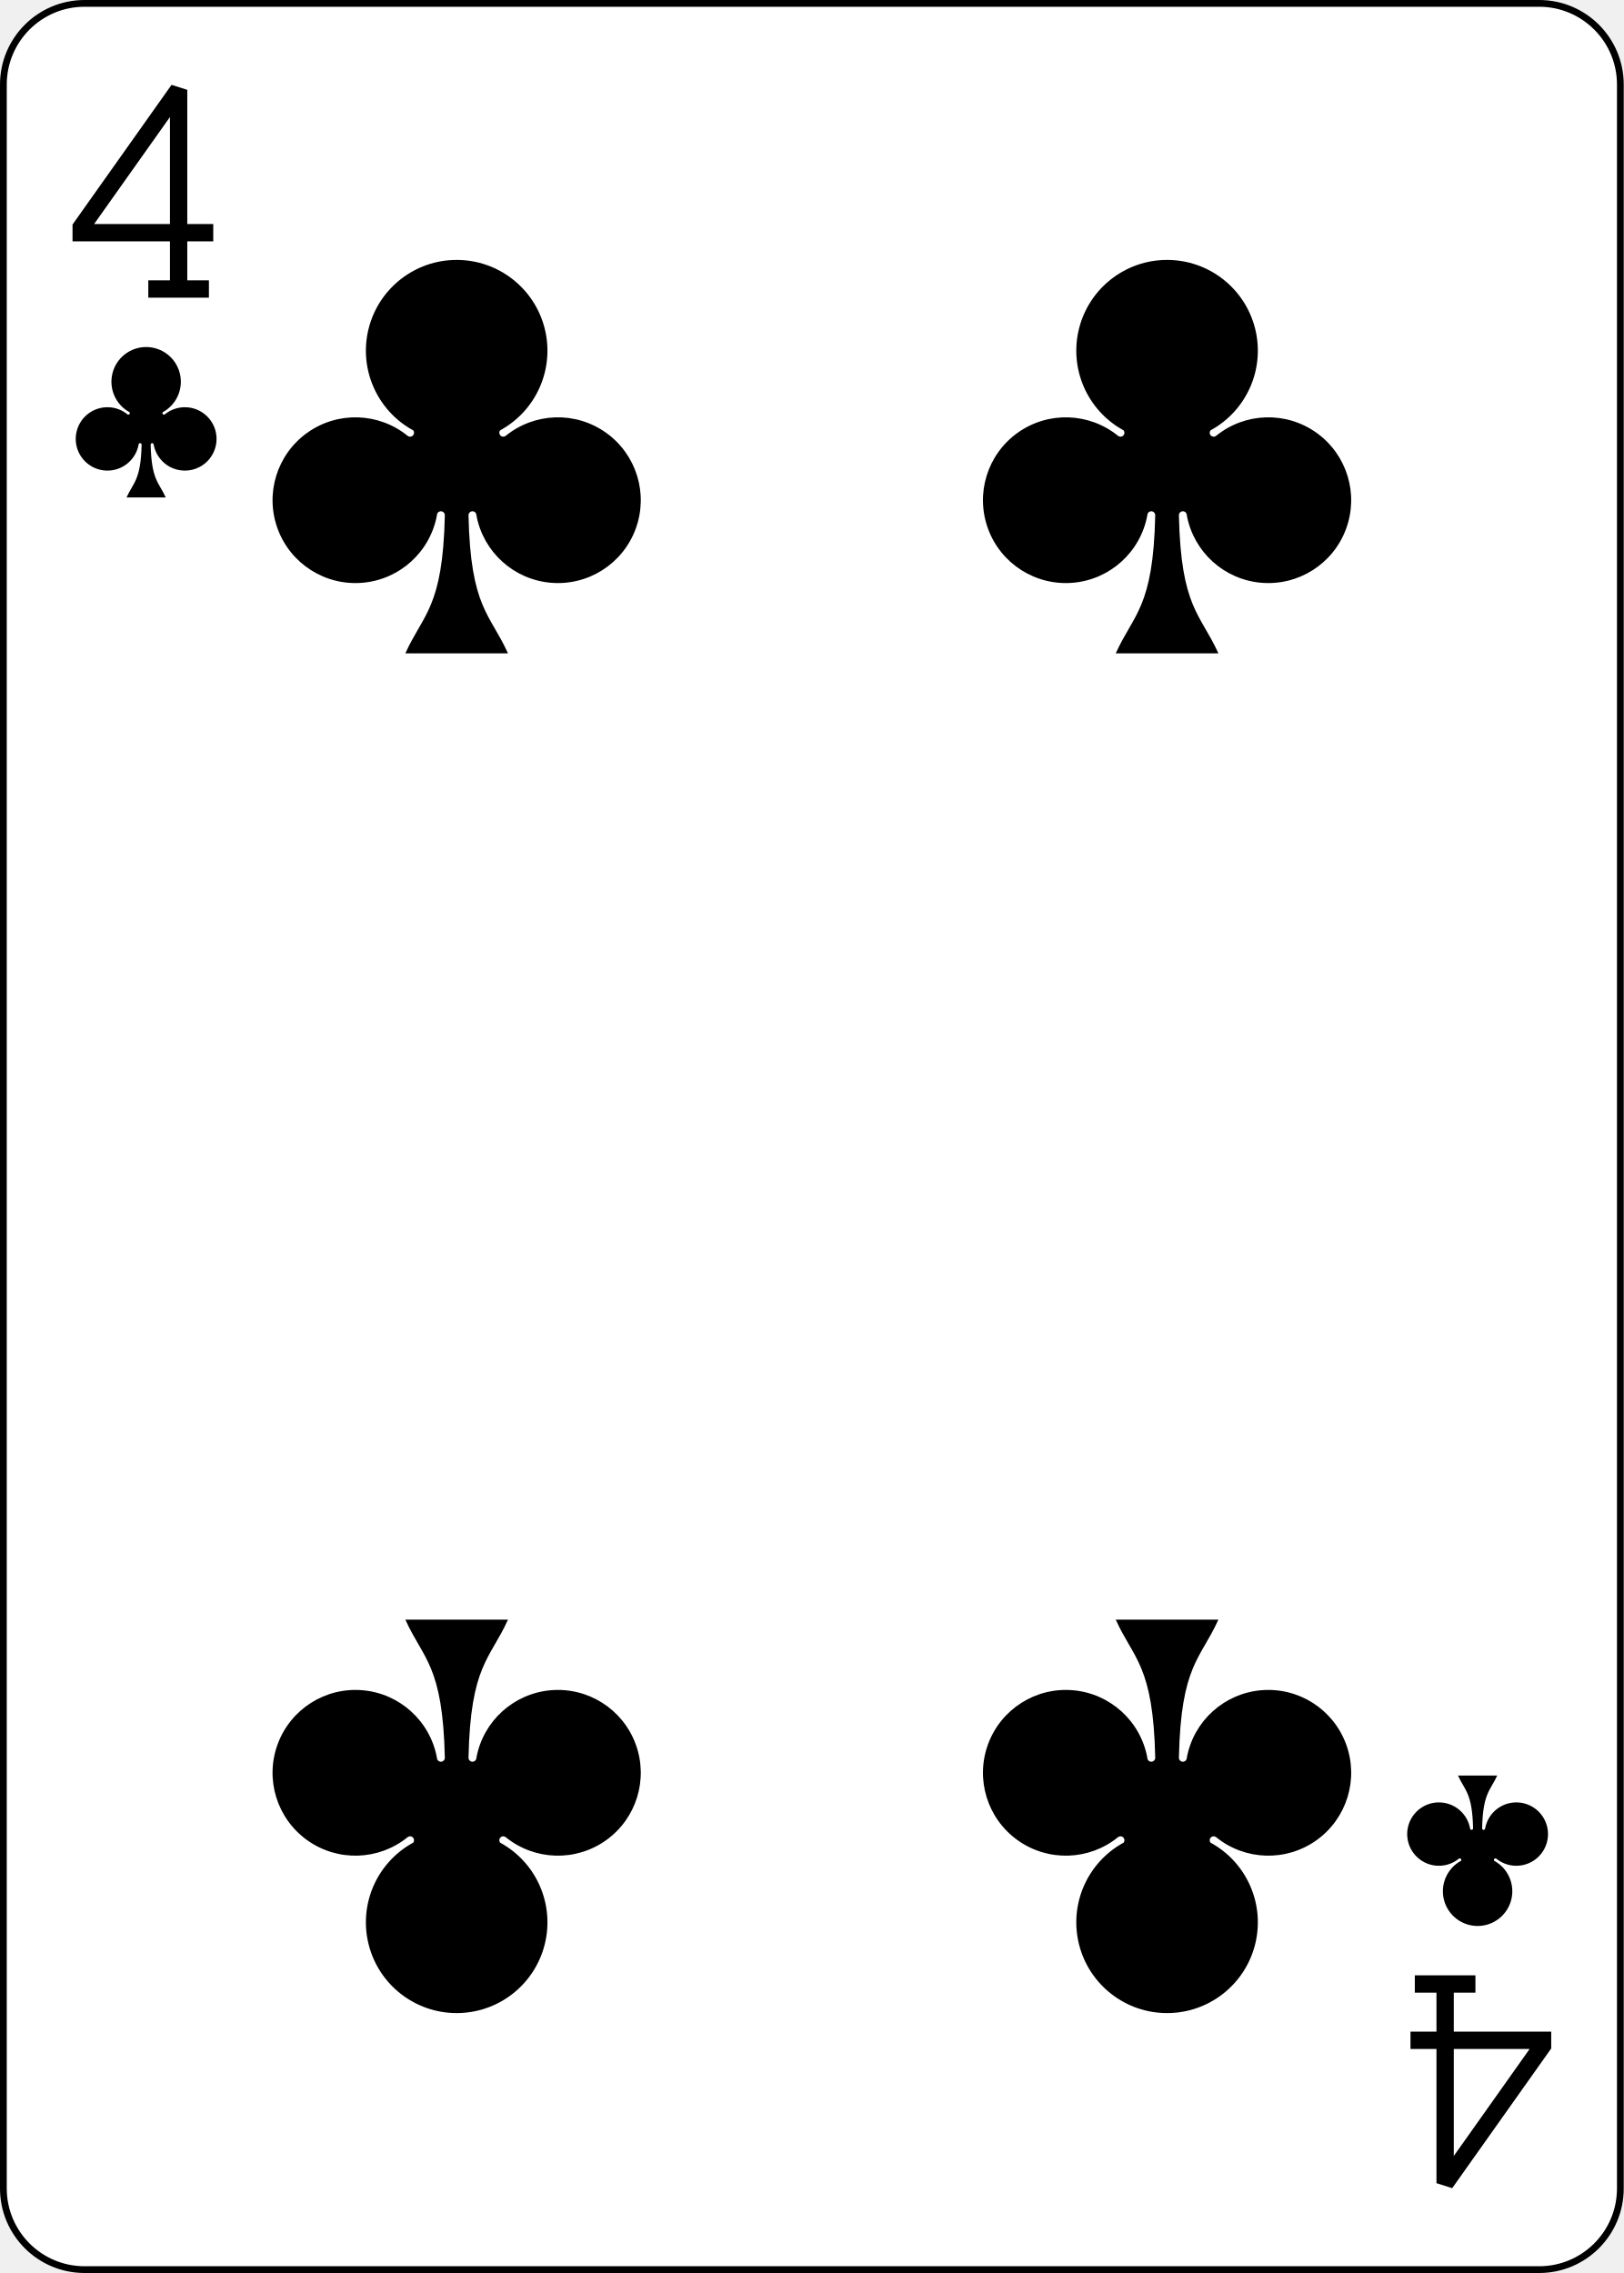
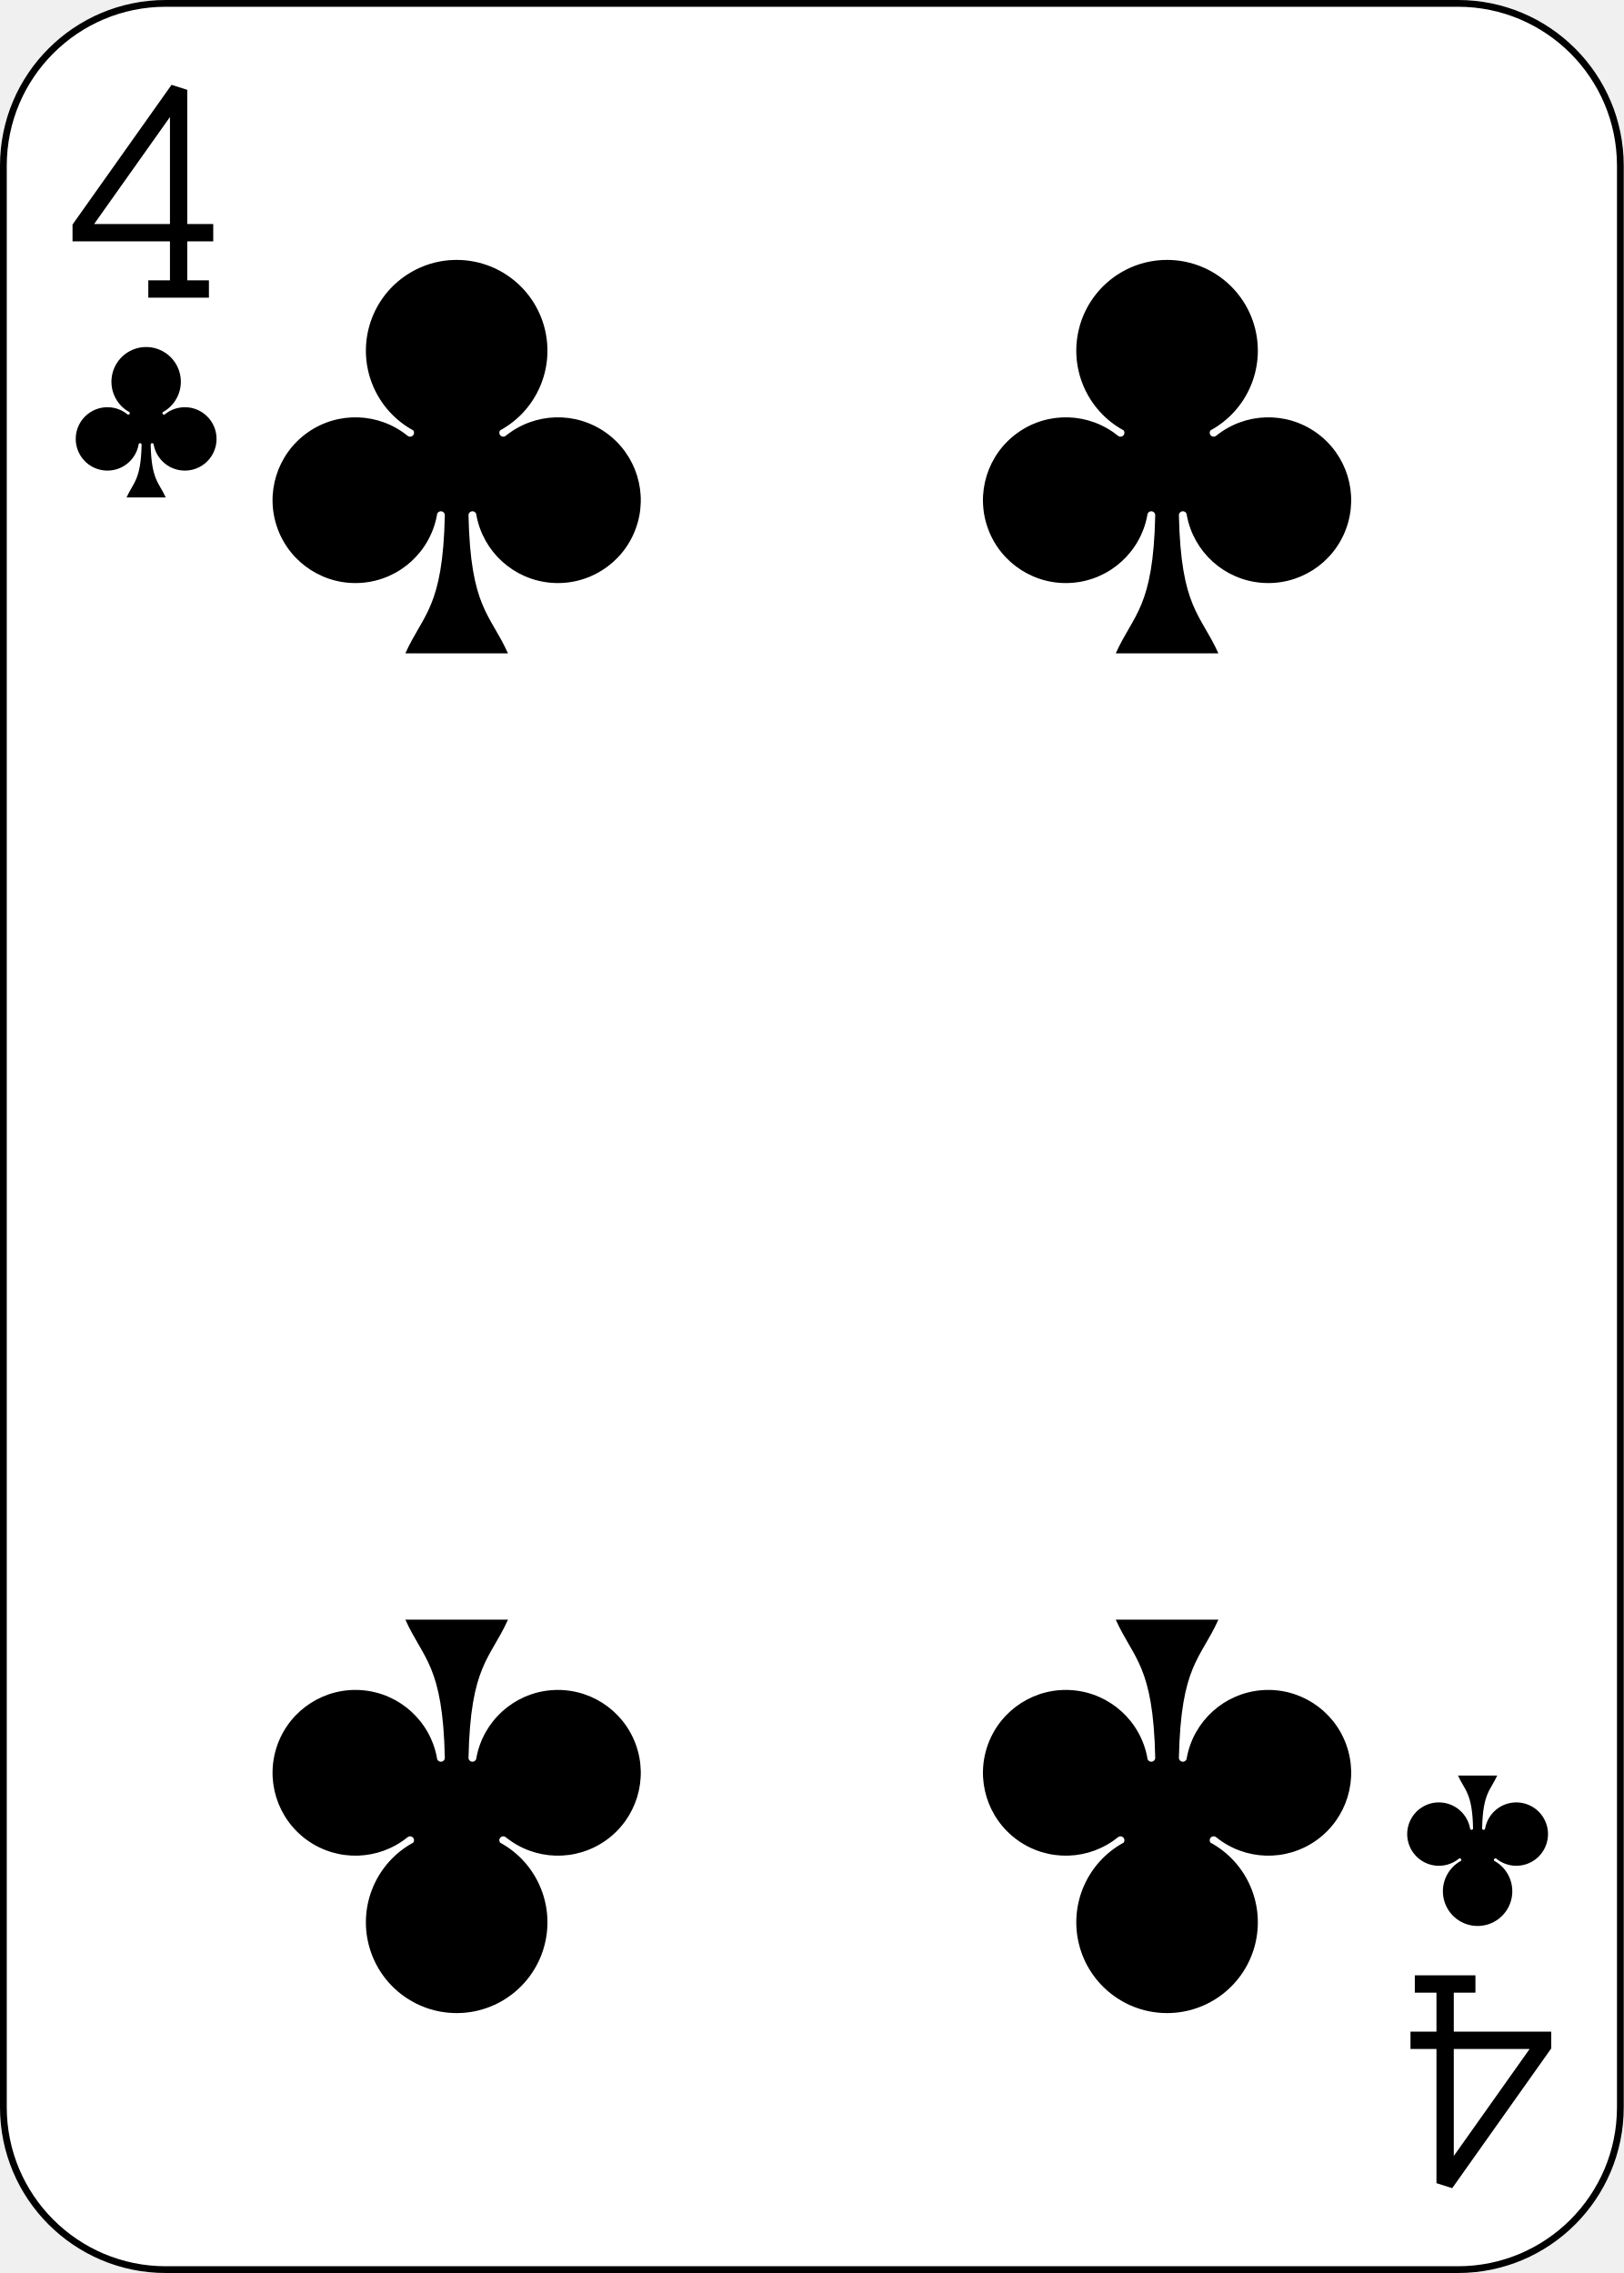
<svg xmlns="http://www.w3.org/2000/svg" xmlns:xlink="http://www.w3.org/1999/xlink" class="card" face="4C" height="3.5in" preserveAspectRatio="none" viewBox="-120 -168 240 336" width="2.5in">
  <defs>
    <symbol id="SC4" viewBox="-600 -600 1200 1200" preserveAspectRatio="xMinYMid">
      <path d="M30 150C35 385 85 400 130 500L-130 500C-85 400 -35 385 -30 150A10 10 0 0 0 -50 150A210 210 0 1 1 -124 -51A10 10 0 0 0 -110 -65A230 230 0 1 1 110 -65A10 10 0 0 0 124 -51A210 210 0 1 1 50 150A10 10 0 0 0 30 150Z" fill="black" />
    </symbol>
    <symbol id="VC4" viewBox="-500 -500 1000 1000" preserveAspectRatio="xMinYMid">
      <path d="M50 460L250 460M150 460L150 -460L-300 175L-300 200L270 200" stroke="black" stroke-width="80" stroke-linecap="square" stroke-miterlimit="1.5" fill="none" />
    </symbol>
  </defs>
-   <rect width="239" height="335" x="-119.5" y="-167.5" rx="12" ry="12" fill="white" stroke="black" />
+   <rect width="239" height="335" x="-119.5" y="-167.5" rx="24" ry="24" fill="white" stroke="black" />
  <use xlink:href="#VC4" height="32" width="32" x="-114.4" y="-156" />
  <use xlink:href="#SC4" height="26.769" width="26.769" x="-111.784" y="-119" />
  <use xlink:href="#SC4" height="70" width="70" x="-87.501" y="-135.588" />
  <use xlink:href="#SC4" height="70" width="70" x="17.501" y="-135.588" />
  <g transform="rotate(180)">
    <use xlink:href="#VC4" height="32" width="32" x="-114.4" y="-156" />
    <use xlink:href="#SC4" height="26.769" width="26.769" x="-111.784" y="-119" />
    <use xlink:href="#SC4" height="70" width="70" x="-87.501" y="-135.588" />
    <use xlink:href="#SC4" height="70" width="70" x="17.501" y="-135.588" />
  </g>
</svg>
